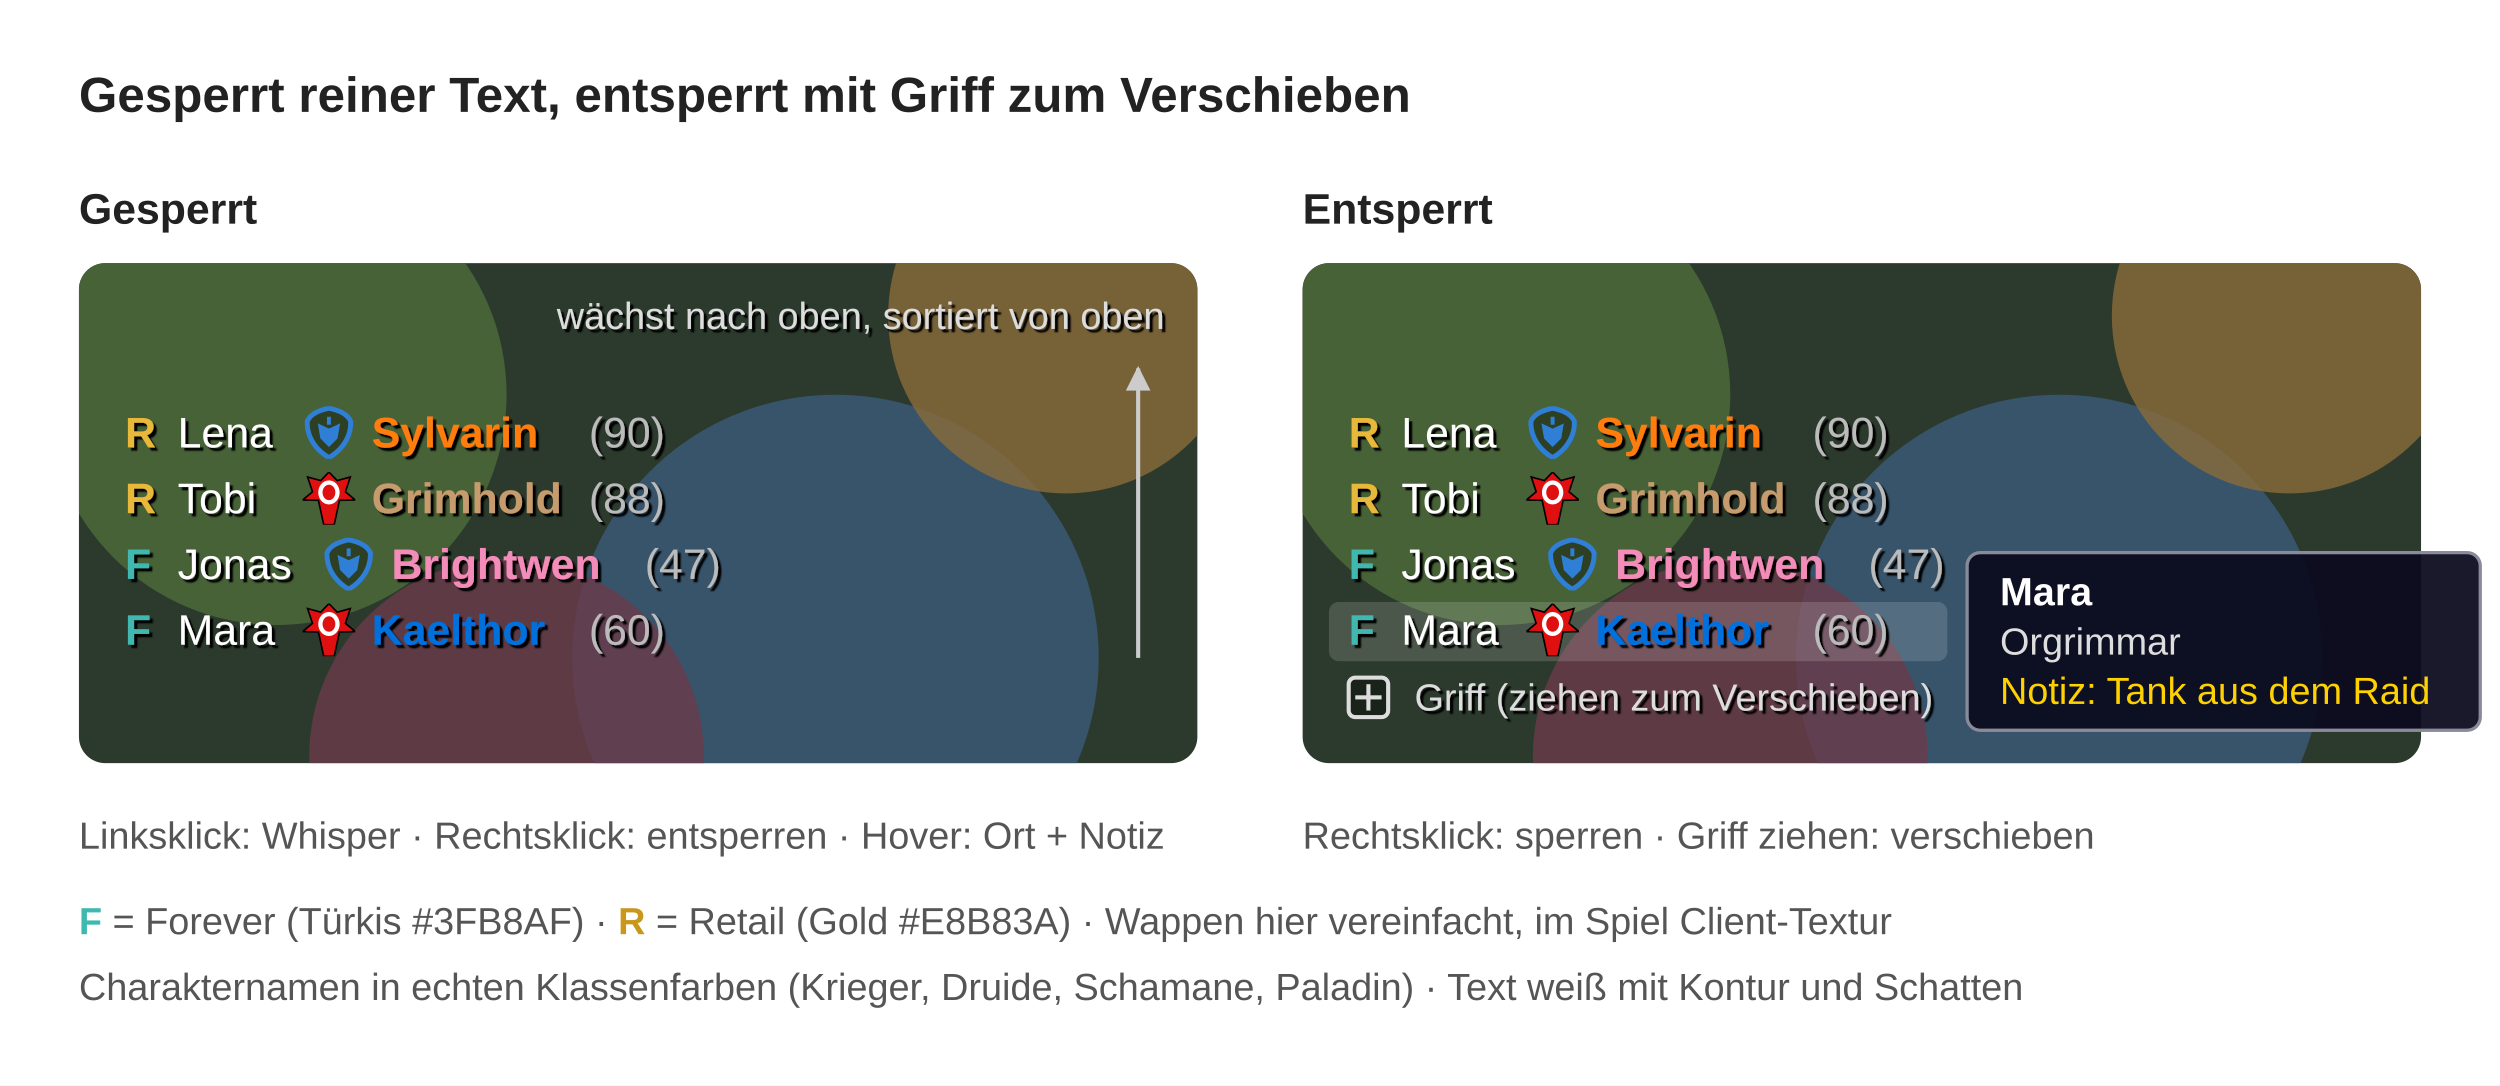
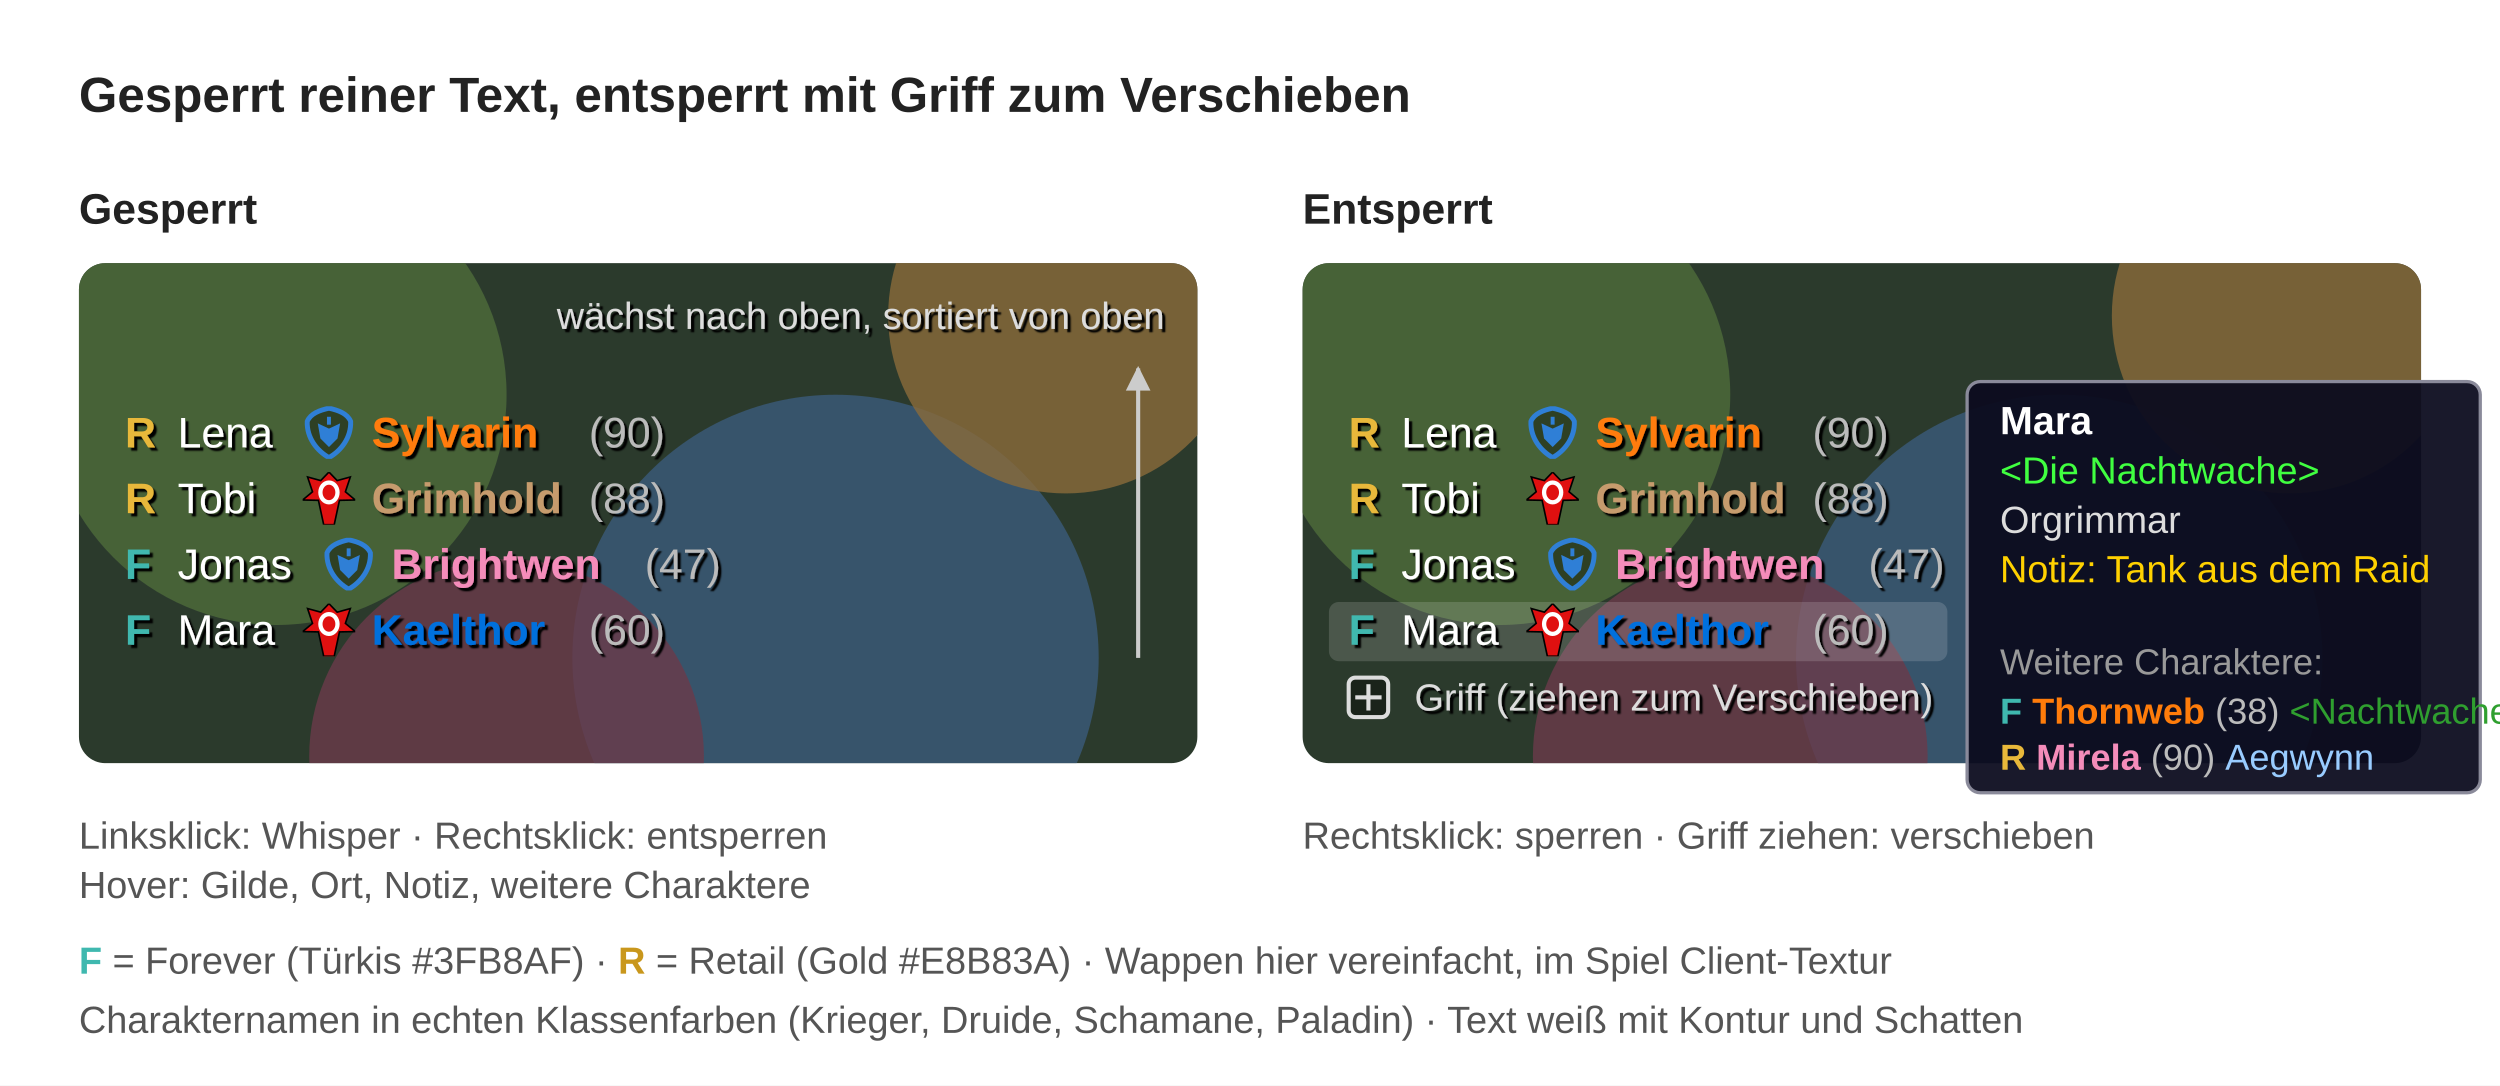
<svg xmlns="http://www.w3.org/2000/svg" xmlns:xlink="http://www.w3.org/1999/xlink" viewBox="0 0 760 330" font-family="Segoe UI, Arial, sans-serif" font-size="13">
  <defs>
    <filter id="shadow" x="-10%" y="-40%" width="130%" height="180%">
      <feDropShadow dx="1" dy="1" stdDeviation="0.3" flood-color="#000" flood-opacity="1" />
    </filter>
    <clipPath id="clipL">
      <rect x="24" y="80" width="340" height="152" rx="8" />
    </clipPath>
    <clipPath id="clipR">
      <rect x="396" y="80" width="340" height="152" rx="8" />
    </clipPath>
    <marker id="arrow" viewBox="0 0 10 10" refX="9" refY="5" markerWidth="6" markerHeight="6" orient="auto-start-reverse">
      <path d="M0 0L10 5L0 10z" fill="#ccc" />
    </marker>
    <symbol id="horde" viewBox="0 0 16 16">
      <path d="M8 0L10.5 2.6L14.5 1.5L13 6L16 8.5L11.2 8.6L9.6 16H6.4L4.8 8.6L0 8.5L3 6L1.5 1.5L5.5 2.6Z" fill="#e01010" stroke="#000" stroke-width="0.5" />
      <ellipse cx="8" cy="6.2" rx="2.6" ry="3" fill="none" stroke="#fff" stroke-width="1.3" />
      <path d="M8 4.6L9 6.2L8 7.8L7 6.2Z" fill="#e01010" />
    </symbol>
    <symbol id="alliance" viewBox="0 0 16 16">
      <path d="M8 0.6C10.8 1.2 13.6 2.2 14.6 4.6C14.8 9.6 11.6 13.6 8 15.6C4.4 13.6 1.2 9.6 1.4 4.6C2.4 2.2 5.2 1.2 8 0.6Z" fill="#000" fill-opacity="0.35" stroke="#2f7fd6" stroke-width="1.5" />
      <path d="M4.6 5.2L8 6.8L11.4 5.2L10.6 9.8L8 12.4L5.4 9.8Z" fill="#2f7fd6" />
      <path d="M7.4 3.2H8.6V5.6H7.4Z" fill="#2f7fd6" />
    </symbol>
    <g id="world">
      <rect x="0" y="80" width="340" height="152" fill="#2b3a2c" />
      <circle cx="60" cy="120" r="70" fill="#4d6b3a" opacity="0.8" />
      <circle cx="230" cy="200" r="80" fill="#3a5a7a" opacity="0.8" />
      <circle cx="300" cy="96" r="54" fill="#8a6a3a" opacity="0.8" />
      <circle cx="130" cy="230" r="60" fill="#6a3a4a" opacity="0.8" />
    </g>
    <g id="rows">
      <g filter="url(#shadow)">
        <text x="14" y="136" font-weight="700" fill="#E8B83A">R</text>
        <text x="30" y="136" fill="#fff">Lena</text>
        <text x="89" y="136" font-weight="600" fill="#FF7C0A">Sylvarin</text>
        <text x="155" y="136" fill="#bbb">(90)</text>
        <text x="14" y="156" font-weight="700" fill="#E8B83A">R</text>
        <text x="30" y="156" fill="#fff">Tobi</text>
        <text x="89" y="156" font-weight="600" fill="#C69B6D">Grimhold</text>
        <text x="155" y="156" fill="#bbb">(88)</text>
        <text x="14" y="176" font-weight="700" fill="#3FB8AF">F</text>
        <text x="30" y="176" fill="#fff">Jonas</text>
        <text x="95" y="176" font-weight="600" fill="#F48CBA">Brightwen</text>
        <text x="172" y="176" fill="#bbb">(47)</text>
        <text x="14" y="196" font-weight="700" fill="#3FB8AF">F</text>
        <text x="30" y="196" fill="#fff">Mara</text>
        <text x="89" y="196" font-weight="600" fill="#0070DD">Kaelthor</text>
        <text x="155" y="196" fill="#bbb">(60)</text>
      </g>
      <use xlink:href="#alliance" href="#alliance" x="68" y="123.5" width="16" height="16" />
      <use xlink:href="#horde" href="#horde" x="68" y="143.5" width="16" height="16" />
      <use xlink:href="#alliance" href="#alliance" x="74" y="163.5" width="16" height="16" />
      <use xlink:href="#horde" href="#horde" x="68" y="183.5" width="16" height="16" />
    </g>
  </defs>
  <rect width="760" height="330" fill="#fff" />
  <text x="24" y="34" font-size="15" font-weight="600" fill="#222">Gesperrt reiner Text, entsperrt mit Griff zum Verschieben</text>
  <text x="24" y="68" font-weight="600" fill="#222">Gesperrt</text>
  <text x="396" y="68" font-weight="600" fill="#222">Entsperrt</text>
  <g clip-path="url(#clipL)">
    <use href="#world" x="24" />
  </g>
  <use href="#rows" x="24" />
  <path d="M346 200V112" stroke="#ccc" stroke-width="1.25" fill="none" marker-end="url(#arrow)" />
  <text x="354" y="100" text-anchor="end" font-size="11.5" fill="#ddd" filter="url(#shadow)">wächst nach oben, sortiert von oben</text>
  <g clip-path="url(#clipR)">
    <use href="#world" x="396" />
  </g>
  <rect x="404" y="183" width="188" height="18" rx="3" fill="#fff" opacity="0.15" />
  <use href="#rows" x="396" />
  <rect x="410" y="206" width="12" height="12" rx="2" fill="#000" fill-opacity="0.4" stroke="#ddd" stroke-width="1.25" />
  <path d="M416 208V216M412 212H420" stroke="#ddd" stroke-width="1.25" />
  <text x="430" y="216" font-size="11.5" fill="#ddd" filter="url(#shadow)">Griff (ziehen zum Verschieben)</text>
-   <rect x="598" y="168" width="156" height="54" rx="4" fill="#0b0b1e" fill-opacity="0.94" stroke="#8a8a9a" stroke-width="1" />
-   <text x="608" y="184" font-size="12" font-weight="600" fill="#fff">Mara</text>
-   <text x="608" y="199" font-size="11.5" fill="#ddd">Orgrimmar</text>
-   <text x="608" y="214" font-size="11.5" fill="#ffd100">Notiz: Tank aus dem Raid</text>
-   <text x="24" y="258" font-size="11.5" fill="#555">Linksklick: Whisper · Rechtsklick: entsperren · Hover: Ort + Notiz</text>
+   <rect x="598" y="116" width="156" height="125" rx="4" fill="#0b0b1e" fill-opacity="0.94" stroke="#8a8a9a" stroke-width="1" />
+   <text x="608" y="132" font-size="12" font-weight="600" fill="#fff">Mara</text>
+   <text x="608" y="147" font-size="11.5" fill="#40ff40">&lt;Die Nachtwache&gt;</text>
+   <text x="608" y="162" font-size="11.5" fill="#ddd">Orgrimmar</text>
+   <text x="608" y="177" font-size="11.5" fill="#ffd100">Notiz: Tank aus dem Raid</text>
+   <text x="608" y="205" font-size="11" fill="#999">Weitere Charaktere:</text>
+   <text x="608" y="220" font-size="11">
+     <tspan fill="#3FB8AF" font-weight="700">F</tspan>
+     <tspan fill="#FF7C0A" font-weight="600">Thornweb</tspan>
+     <tspan fill="#bbb">(38)</tspan>
+     <tspan fill="#2f9f2f">&lt;Nachtwache&gt;</tspan>
+   </text>
+   <text x="608" y="234" font-size="11">
+     <tspan fill="#E8B83A" font-weight="700">R</tspan>
+     <tspan fill="#F48CBA" font-weight="600">Mirela</tspan>
+     <tspan fill="#bbb">(90)</tspan>
+     <tspan fill="#99ccff">Aegwynn</tspan>
+   </text>
+   <text x="24" y="258" font-size="11.5" fill="#555">Linksklick: Whisper · Rechtsklick: entsperren</text>
+   <text x="24" y="273" font-size="11.5" fill="#555">Hover: Gilde, Ort, Notiz, weitere Charaktere</text>
  <text x="396" y="258" font-size="11.5" fill="#555">Rechtsklick: sperren · Griff ziehen: verschieben</text>
-   <text x="24" y="284" font-size="11.5" fill="#555">
+   <text x="24" y="296" font-size="11.5" fill="#555">
    <tspan fill="#3FB8AF" font-weight="700">F</tspan> = Forever (Türkis #3FB8AF) · <tspan fill="#C9971C" font-weight="700">R</tspan> = Retail (Gold #E8B83A) · Wappen hier vereinfacht, im Spiel Client-Textur</text>
-   <text x="24" y="304" font-size="11.5" fill="#555">Charakternamen in echten Klassenfarben (Krieger, Druide, Schamane, Paladin) · Text weiß mit Kontur und Schatten</text>
+   <text x="24" y="314" font-size="11.5" fill="#555">Charakternamen in echten Klassenfarben (Krieger, Druide, Schamane, Paladin) · Text weiß mit Kontur und Schatten</text>
</svg>
